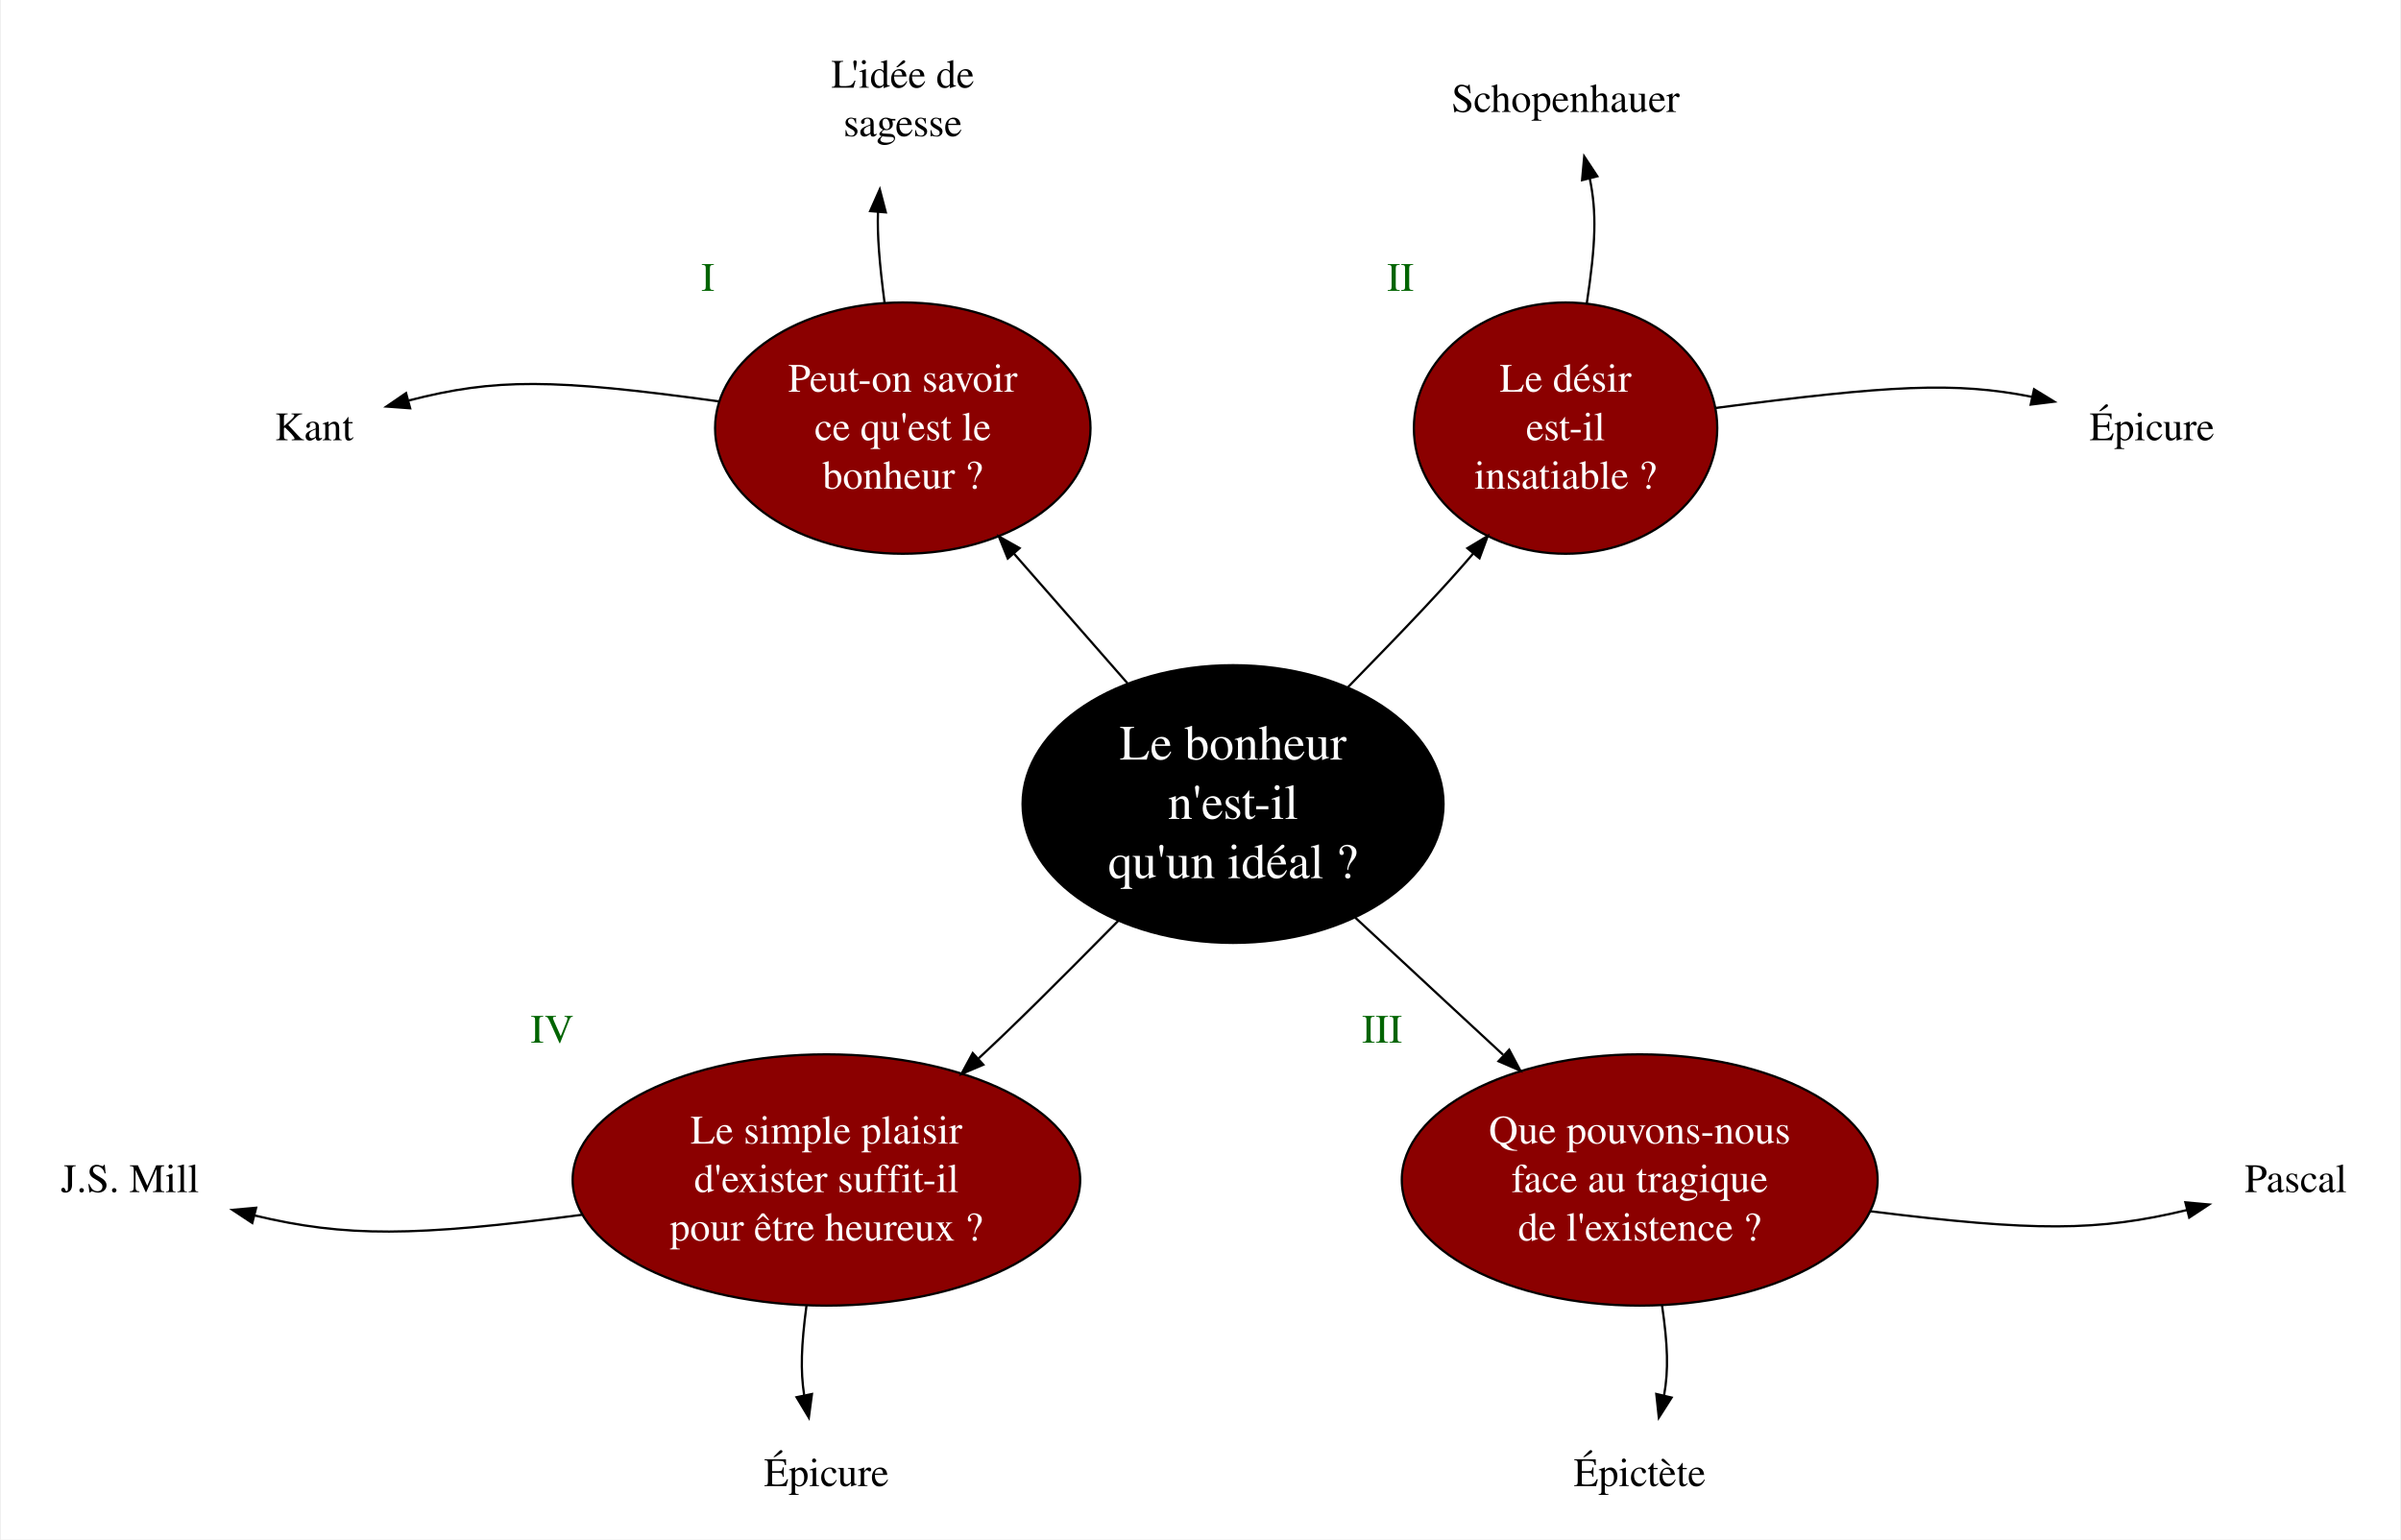
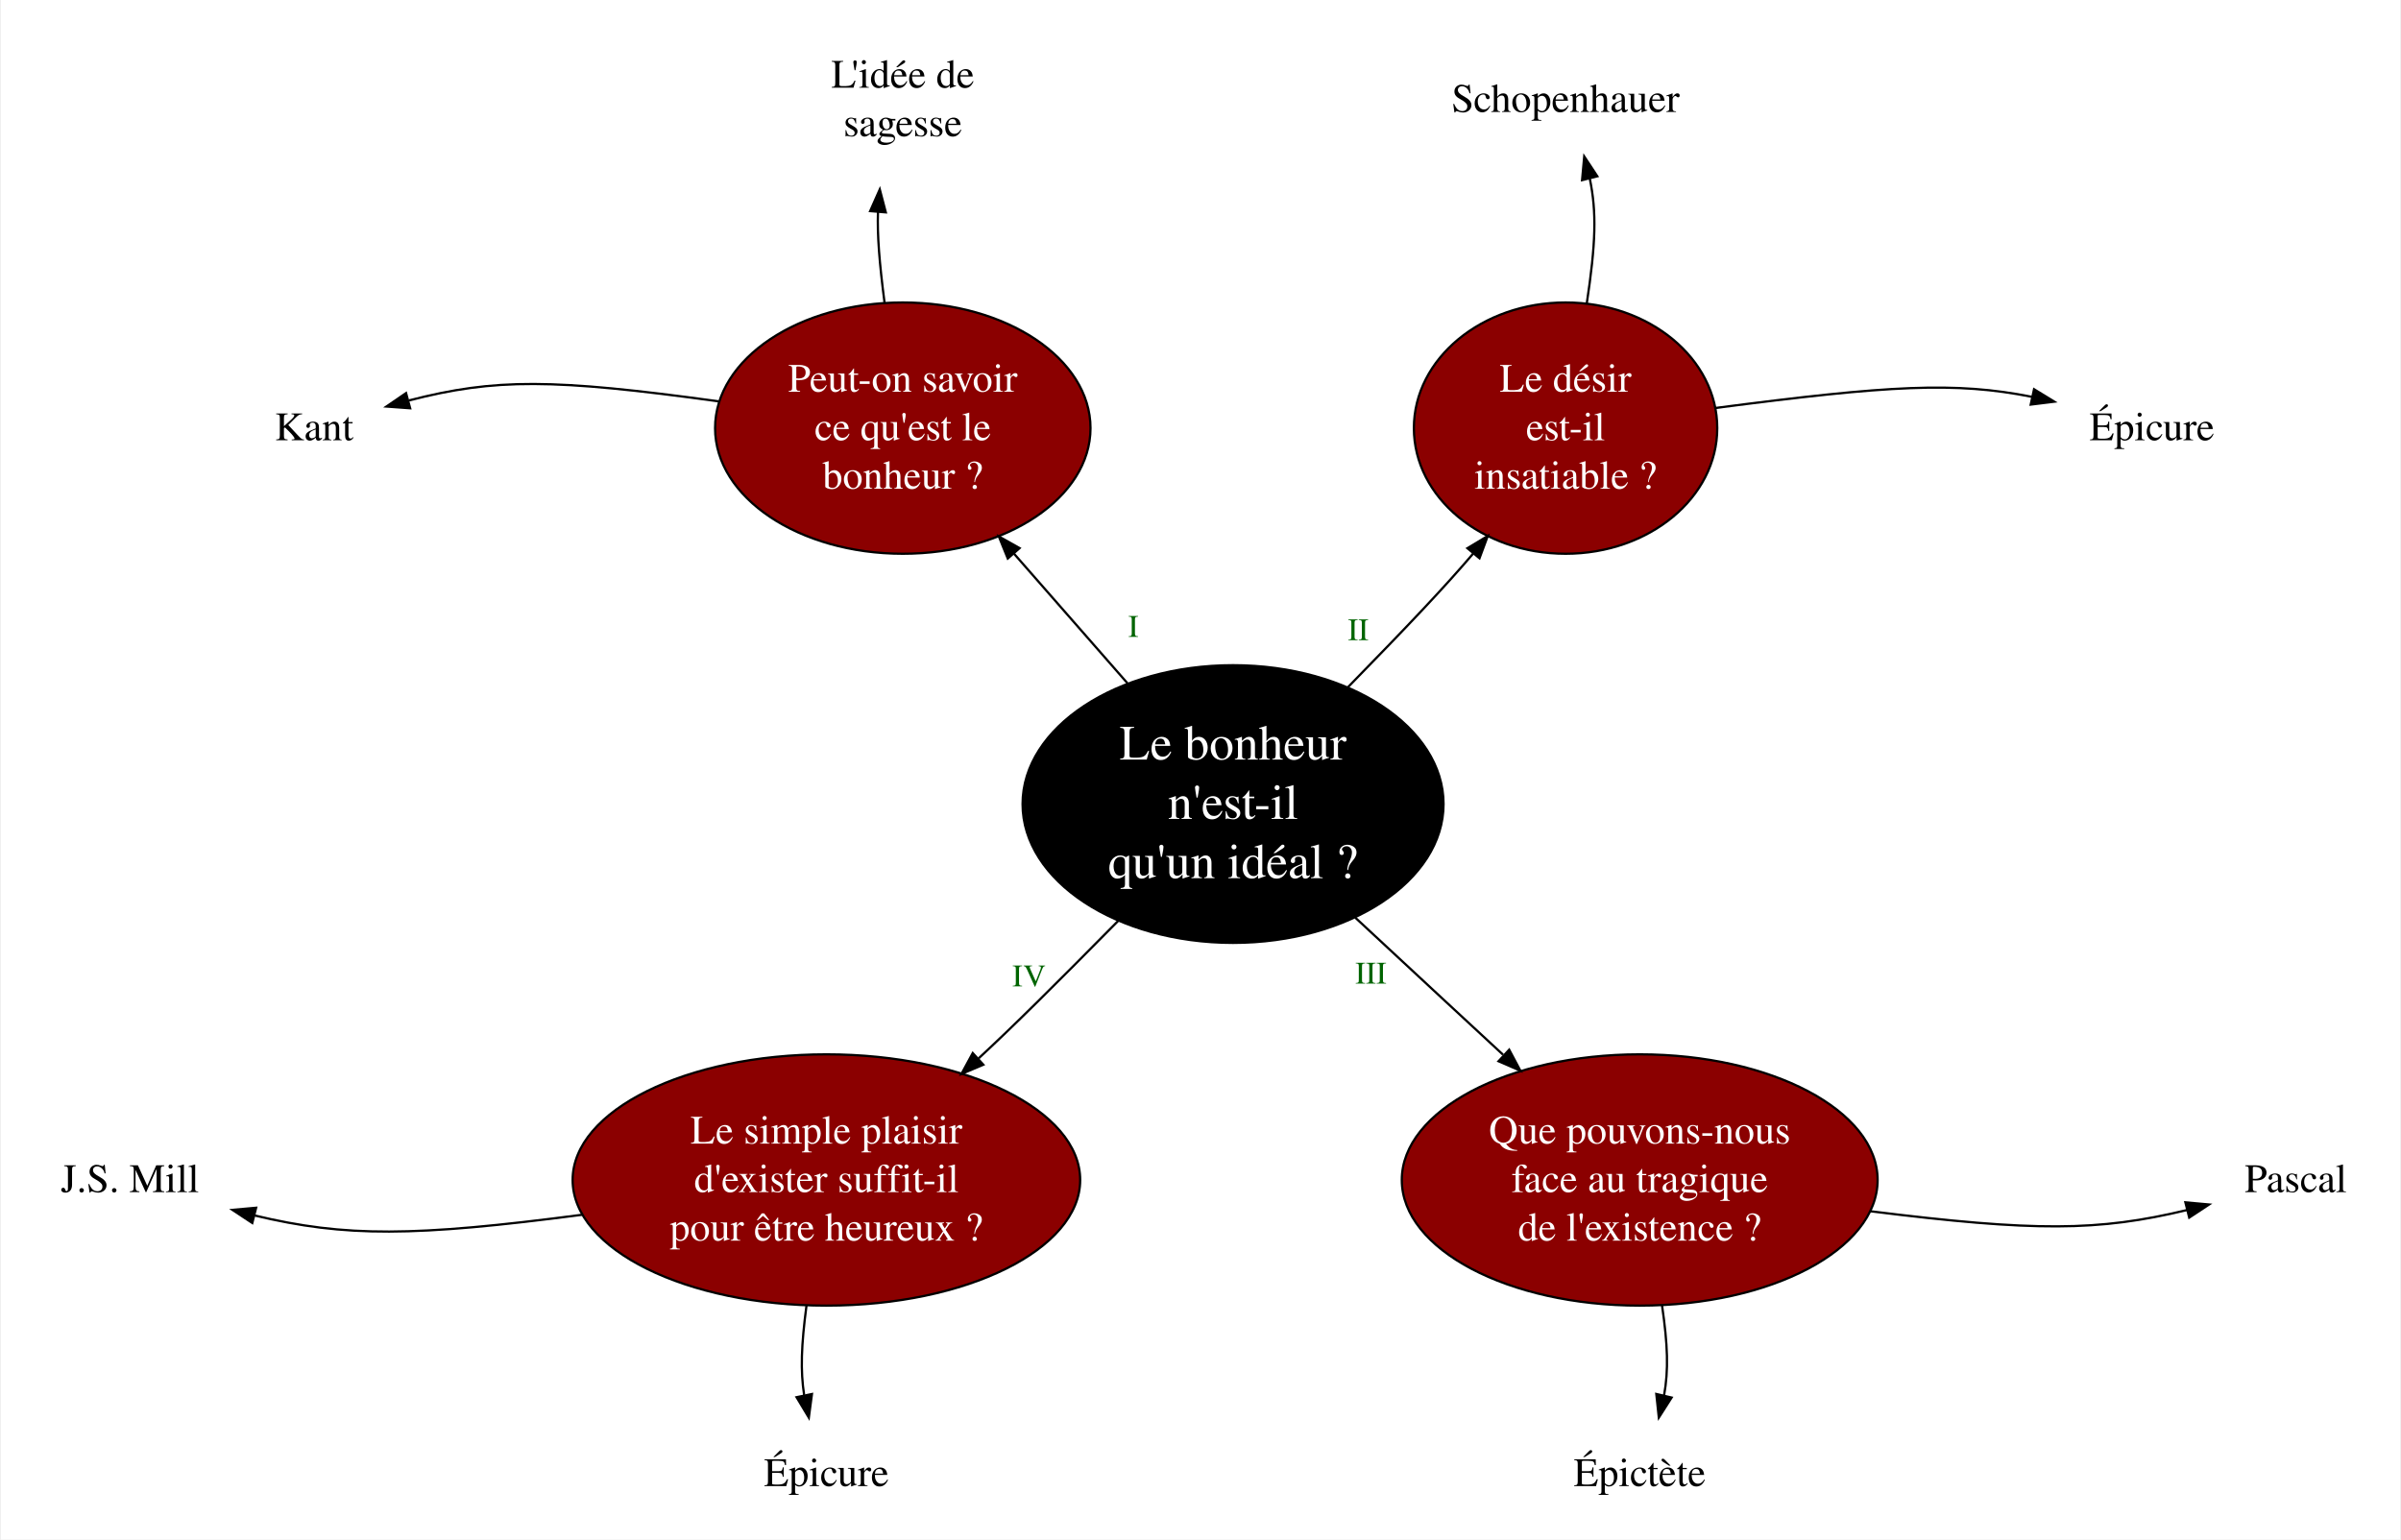
<svg xmlns="http://www.w3.org/2000/svg" width="1068pt" height="685pt" viewBox="0.00 0.00 1067.81 685.44">
  <g id="graph0" class="graph" transform="scale(1 1) rotate(0) translate(4 681.4385)">
    <polygon fill="#ffffff" stroke="transparent" points="-4,4 -4,-681.438 1063.808,-681.438 1063.808,4 -4,4" />
    <g id="node1" class="node">
      <ellipse fill="#000000" stroke="#000000" cx="544.396" cy="-323.446" rx="93.692" ry="61.82" />
      <text text-anchor="middle" x="544.396" y="-343.246" font-family="Times,serif" font-size="22.00" fill="#ffffff">Le bonheur</text>
      <text text-anchor="middle" x="544.396" y="-316.846" font-family="Times,serif" font-size="22.00" fill="#ffffff">n'est-il</text>
      <text text-anchor="middle" x="544.396" y="-290.446" font-family="Times,serif" font-size="22.00" fill="#ffffff">qu'un idéal ?</text>
    </g>
    <g id="node4" class="node">
      <ellipse fill="#8b0000" stroke="#000000" cx="725.396" cy="-156.066" rx="105.893" ry="55.941" />
      <text text-anchor="middle" x="725.396" y="-172.266" font-family="Times,serif" font-size="18.00" fill="#ffffff">Que pouvons-nous</text>
      <text text-anchor="middle" x="725.396" y="-150.666" font-family="Times,serif" font-size="18.00" fill="#ffffff">face au tragique</text>
      <text text-anchor="middle" x="725.396" y="-129.066" font-family="Times,serif" font-size="18.00" fill="#ffffff">de l'existence ?</text>
-       <text text-anchor="start" x="601.723" y="-217.186" font-family="Times,serif" font-size="18.00" fill="#006400">III</text>
    </g>
    <g id="edge3" class="edge">
      <path fill="none" stroke="#000000" d="M598.761,-272.901C629.85,-244.003 649.18,-226.058 664.557,-211.848" />
      <polygon fill="#000000" stroke="#000000" points="667.305,-214.074 672.279,-204.719 662.557,-208.931 667.305,-214.074" />
+       <text text-anchor="start" x="598.761" y="-243.501" font-family="Times,serif" font-size="14.00" fill="#006400">            III</text>
    </g>
    <g id="node5" class="node">
      <ellipse fill="#8b0000" stroke="#000000" cx="363.396" cy="-156.066" rx="112.957" ry="55.941" />
      <text text-anchor="middle" x="363.396" y="-172.266" font-family="Times,serif" font-size="18.00" fill="#ffffff">Le simple plaisir</text>
      <text text-anchor="middle" x="363.396" y="-150.666" font-family="Times,serif" font-size="18.00" fill="#ffffff">d'exister suffit-il</text>
      <text text-anchor="middle" x="363.396" y="-129.066" font-family="Times,serif" font-size="18.00" fill="#ffffff">pour être heureux ?</text>
-       <text text-anchor="start" x="231.681" y="-217.186" font-family="Times,serif" font-size="18.00" fill="#006400">IV</text>
    </g>
    <g id="edge4" class="edge">
      <path fill="none" stroke="#000000" d="M493.503,-271.676C464.802,-242.595 446.297,-224.218 431.142,-210.216" />
      <polygon fill="#000000" stroke="#000000" points="433.24,-207.394 423.486,-203.259 428.533,-212.575 433.24,-207.394" />
+       <text text-anchor="start" x="446.093" y="-242.276" font-family="Times,serif" font-size="14.00" fill="#006400">IV    </text>
    </g>
    <g id="node2" class="node">
      <ellipse fill="#8b0000" stroke="#000000" cx="397.396" cy="-490.825" rx="83.55" ry="55.941" />
      <text text-anchor="middle" x="397.396" y="-507.026" font-family="Times,serif" font-size="18.00" fill="#ffffff">Peut-on savoir</text>
      <text text-anchor="middle" x="397.396" y="-485.425" font-family="Times,serif" font-size="18.00" fill="#ffffff">ce qu'est le</text>
      <text text-anchor="middle" x="397.396" y="-463.825" font-family="Times,serif" font-size="18.00" fill="#ffffff">bonheur ?</text>
-       <text text-anchor="start" x="307.629" y="-551.946" font-family="Times,serif" font-size="18.00" fill="#006400">I</text>
    </g>
    <g id="edge1" class="edge">
      <path fill="none" stroke="#000000" d="M446.937,-434.87C458.98,-421.165 474.012,-403.988 497.695,-376.892" />
      <polygon fill="#000000" stroke="#000000" points="444.126,-432.766 440.149,-442.586 449.382,-437.39 444.126,-432.766" />
+       <text text-anchor="start" x="497.695" y="-397.892" font-family="Times,serif" font-size="14.00" fill="#006400">I</text>
    </g>
    <g id="node3" class="node">
      <ellipse fill="#8b0000" stroke="#000000" cx="692.396" cy="-490.825" rx="67.515" ry="55.941" />
      <text text-anchor="middle" x="692.396" y="-507.026" font-family="Times,serif" font-size="18.00" fill="#ffffff">Le désir</text>
      <text text-anchor="middle" x="692.396" y="-485.425" font-family="Times,serif" font-size="18.00" fill="#ffffff">est-il</text>
      <text text-anchor="middle" x="692.396" y="-463.825" font-family="Times,serif" font-size="18.00" fill="#ffffff">insatiable ?</text>
-       <text text-anchor="start" x="612.904" y="-551.946" font-family="Times,serif" font-size="18.00" fill="#006400">II</text>
    </g>
    <g id="edge2" class="edge">
      <path fill="none" stroke="#000000" d="M651.221,-434.908C638.834,-420.335 622.783,-403.369 595.445,-375.388" />
      <polygon fill="#000000" stroke="#000000" points="648.697,-437.348 657.773,-442.813 654.086,-432.88 648.697,-437.348" />
+       <text text-anchor="start" x="595.445" y="-396.388" font-family="Times,serif" font-size="14.00" fill="#006400">II</text>
    </g>
    <g id="node9" class="node">
      <ellipse fill="#ffffff" stroke="#8b0000" stroke-width="0" cx="953.396" cy="-490.825" rx="49.242" ry="25.347" />
      <text text-anchor="middle" x="953.396" y="-485.425" font-family="Times,serif" font-size="18.00" fill="#000000">Épicure</text>
    </g>
    <g id="edge10" class="edge">
      <path fill="none" stroke="#000000" d="M759.158,-499.797C836.834,-509.916 865.614,-511.565 900.039,-504.745" />
      <polygon fill="#000000" stroke="#000000" points="900.913,-508.137 909.943,-502.597 899.429,-501.296 900.913,-508.137" />
    </g>
    <g id="node10" class="node">
      <ellipse fill="#ffffff" stroke="#8b0000" stroke-width="0" cx="1017.396" cy="-156.066" rx="42.324" ry="25.347" />
      <text text-anchor="middle" x="1017.396" y="-150.666" font-family="Times,serif" font-size="18.00" fill="#000000">Pascal</text>
    </g>
    <g id="edge11" class="edge">
      <path fill="none" stroke="#000000" d="M827.866,-142.173C901.518,-132.987 929.301,-133.156 969.015,-142.681" />
      <polygon fill="#000000" stroke="#000000" points="968.275,-146.103 978.827,-145.152 969.984,-139.315 968.275,-146.103" />
    </g>
    <g id="node11" class="node">
      <ellipse fill="#ffffff" stroke="#8b0000" stroke-width="0" cx="725.396" cy="-25.173" rx="56.39" ry="25.347" />
      <text text-anchor="middle" x="725.396" y="-19.773" font-family="Times,serif" font-size="18.00" fill="#000000">Épictète</text>
    </g>
    <g id="edge12" class="edge">
      <path fill="none" stroke="#000000" d="M735.304,-100.434C737.935,-82.444 738.252,-71.407 736.254,-60.259" />
      <polygon fill="#000000" stroke="#000000" points="739.598,-59.189 733.903,-50.255 732.784,-60.791 739.598,-59.189" />
    </g>
    <g id="node13" class="node">
      <ellipse fill="#ffffff" stroke="#8b0000" stroke-width="0" cx="363.396" cy="-25.173" rx="49.242" ry="25.347" />
      <text text-anchor="middle" x="363.396" y="-19.773" font-family="Times,serif" font-size="18.00" fill="#000000">Épicure</text>
    </g>
    <g id="edge14" class="edge">
      <path fill="none" stroke="#000000" d="M354.549,-100.282C352.175,-82.247 351.819,-71.178 353.481,-60.343" />
      <polygon fill="#000000" stroke="#000000" points="356.967,-60.769 355.574,-50.266 350.113,-59.345 356.967,-60.769" />
    </g>
    <g id="node6" class="node">
      <ellipse fill="#ffffff" stroke="#8b0000" stroke-width="0" cx="135.396" cy="-490.825" rx="34.778" ry="25.347" />
      <text text-anchor="middle" x="135.396" y="-485.425" font-family="Times,serif" font-size="18.00" fill="#000000">Kant</text>
    </g>
    <g id="edge7" class="edge">
      <path fill="none" stroke="#000000" d="M177.654,-503.161C216.107,-513.042 241.357,-512.908 315.335,-502.76" />
      <polygon fill="#000000" stroke="#000000" points="178.122,-499.662 167.556,-500.433 176.297,-506.42 178.122,-499.662" />
    </g>
    <g id="node7" class="node">
      <ellipse fill="#ffffff" stroke="#8b0000" stroke-width="0" cx="397.396" cy="-636.992" rx="59.372" ry="40.393" />
      <text text-anchor="middle" x="397.396" y="-642.392" font-family="Times,serif" font-size="18.00" fill="#000000">L'idée de</text>
      <text text-anchor="middle" x="397.396" y="-620.792" font-family="Times,serif" font-size="18.00" fill="#000000">sagesse</text>
    </g>
    <g id="edge8" class="edge">
      <path fill="none" stroke="#000000" d="M386.35,-587.133C385.989,-576.701 386.965,-564.532 389.278,-546.666" />
      <polygon fill="#000000" stroke="#000000" points="382.864,-587.447 387.156,-597.133 389.841,-586.884 382.864,-587.447" />
    </g>
    <g id="node8" class="node">
      <ellipse fill="#ffffff" stroke="#8b0000" stroke-width="0" cx="692.396" cy="-636.992" rx="81.991" ry="25.347" />
      <text text-anchor="middle" x="692.396" y="-631.592" font-family="Times,serif" font-size="18.00" fill="#000000">Schopenhauer</text>
    </g>
    <g id="edge9" class="edge">
      <path fill="none" stroke="#000000" d="M703.144,-602.074C706.314,-586.925 705.863,-572.99 701.789,-546.028" />
      <polygon fill="#000000" stroke="#000000" points="699.745,-601.238 700.702,-611.79 706.534,-602.944 699.745,-601.238" />
    </g>
    <g id="node12" class="node">
      <ellipse fill="#ffffff" stroke="#8b0000" stroke-width="0" cx="53.396" cy="-156.066" rx="53.292" ry="25.347" />
      <text text-anchor="middle" x="53.396" y="-150.666" font-family="Times,serif" font-size="18.00" fill="#000000">J.S. Mill</text>
    </g>
    <g id="edge13" class="edge">
      <path fill="none" stroke="#000000" d="M108.967,-140.245C149.379,-130.595 179.402,-130.715 254.899,-140.606" />
      <polygon fill="#000000" stroke="#000000" points="107.859,-136.915 99.019,-142.755 109.571,-143.702 107.859,-136.915" />
    </g>
  </g>
</svg>
